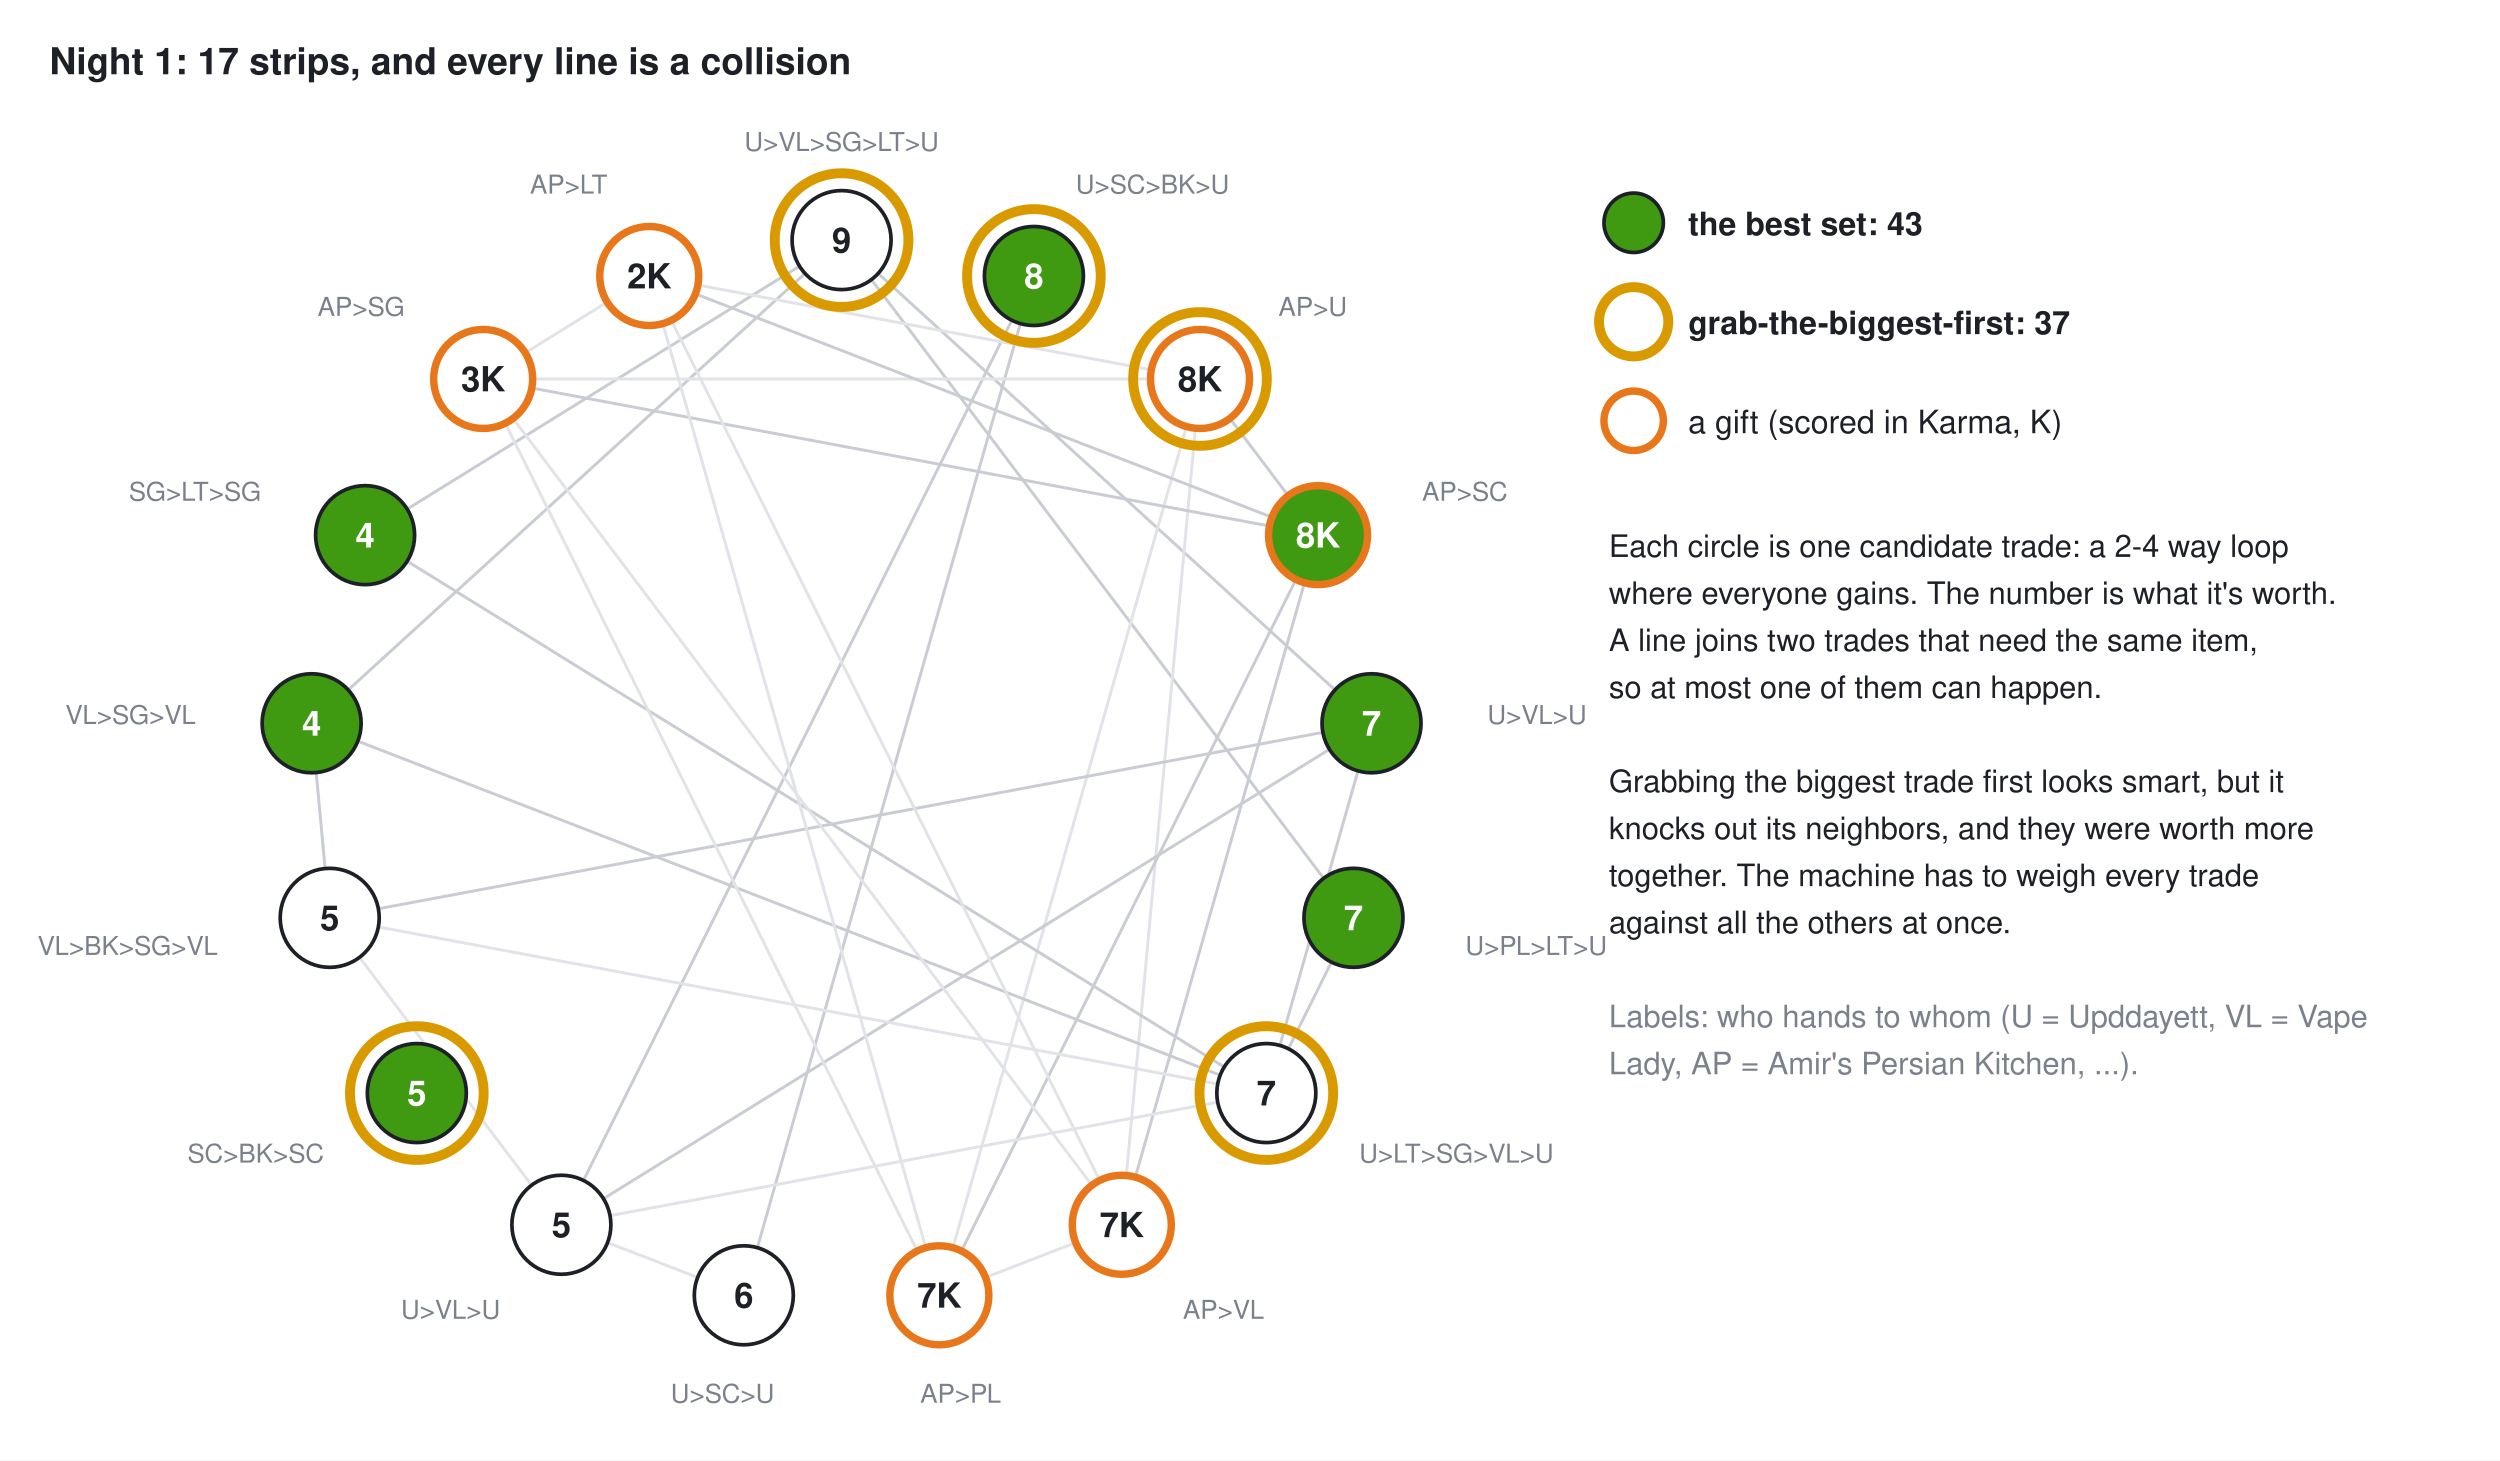
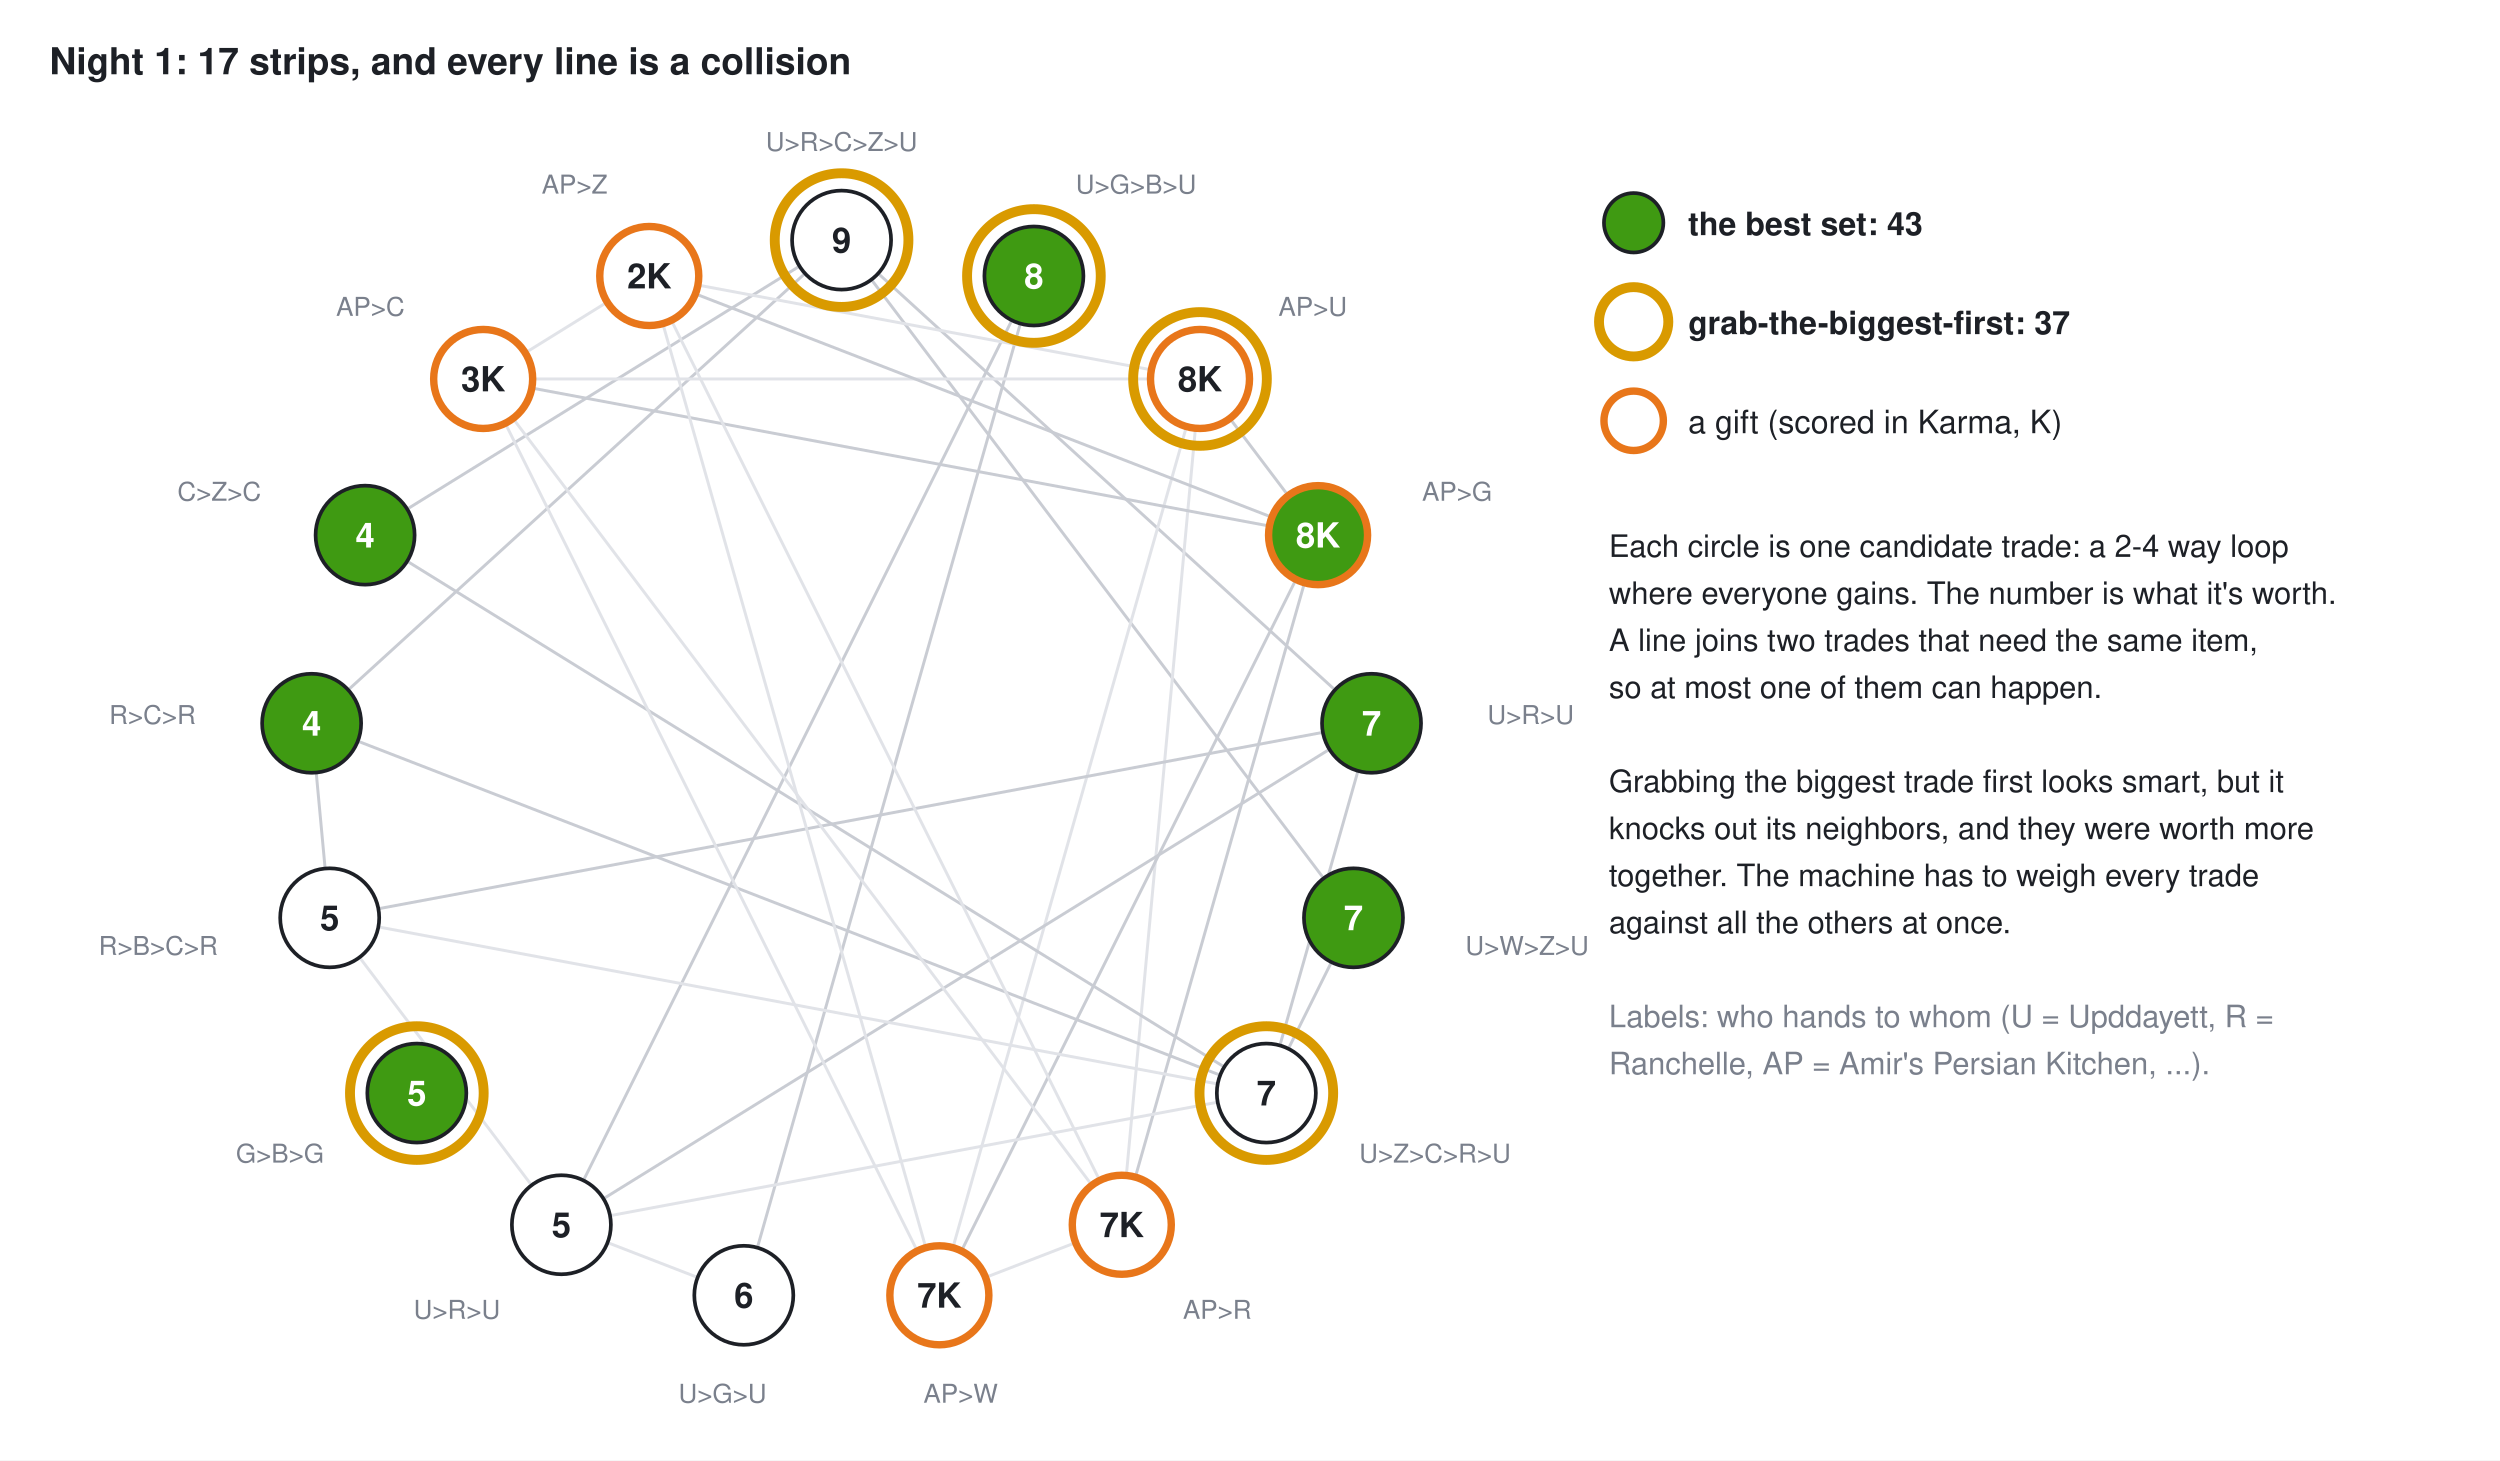
<svg xmlns="http://www.w3.org/2000/svg" viewBox="0 0 1010 590" width="1010" height="590" font-family="Segoe UI, Helvetica, Arial, sans-serif">
  <rect width="1010" height="590" fill="#ffffff" />
  <line x1="340.0" y1="97.0" x2="554.1" y2="292.2" stroke="#c9ccd3" stroke-width="1.2" />
  <line x1="340.0" y1="97.0" x2="546.8" y2="370.8" stroke="#c9ccd3" stroke-width="1.2" />
  <line x1="340.0" y1="97.0" x2="125.9" y2="292.2" stroke="#c9ccd3" stroke-width="1.2" />
  <line x1="340.0" y1="97.0" x2="147.5" y2="216.2" stroke="#c9ccd3" stroke-width="1.2" />
  <line x1="417.7" y1="111.5" x2="300.5" y2="523.3" stroke="#c9ccd3" stroke-width="1.2" />
  <line x1="417.7" y1="111.5" x2="226.8" y2="494.8" stroke="#c9ccd3" stroke-width="1.2" />
  <line x1="484.8" y1="153.1" x2="532.5" y2="216.2" stroke="#c9ccd3" stroke-width="1.2" />
  <line x1="484.8" y1="153.1" x2="453.2" y2="494.8" stroke="#e1e3e8" stroke-width="1.2" />
  <line x1="484.8" y1="153.1" x2="379.5" y2="523.3" stroke="#e1e3e8" stroke-width="1.2" />
  <line x1="484.8" y1="153.1" x2="195.2" y2="153.1" stroke="#e1e3e8" stroke-width="1.2" />
  <line x1="484.8" y1="153.1" x2="262.3" y2="111.5" stroke="#e1e3e8" stroke-width="1.2" />
  <line x1="532.5" y1="216.2" x2="453.2" y2="494.8" stroke="#c9ccd3" stroke-width="1.2" />
  <line x1="532.5" y1="216.2" x2="379.5" y2="523.3" stroke="#c9ccd3" stroke-width="1.2" />
  <line x1="532.5" y1="216.2" x2="195.2" y2="153.1" stroke="#c9ccd3" stroke-width="1.2" />
  <line x1="532.5" y1="216.2" x2="262.3" y2="111.5" stroke="#c9ccd3" stroke-width="1.2" />
  <line x1="554.1" y1="292.2" x2="511.6" y2="441.6" stroke="#c9ccd3" stroke-width="1.2" />
  <line x1="554.1" y1="292.2" x2="226.8" y2="494.8" stroke="#c9ccd3" stroke-width="1.2" />
  <line x1="554.1" y1="292.2" x2="133.2" y2="370.8" stroke="#c9ccd3" stroke-width="1.2" />
  <line x1="546.8" y1="370.8" x2="511.6" y2="441.6" stroke="#c9ccd3" stroke-width="1.2" />
  <line x1="511.6" y1="441.6" x2="226.8" y2="494.8" stroke="#e1e3e8" stroke-width="1.2" />
  <line x1="511.6" y1="441.6" x2="133.2" y2="370.8" stroke="#e1e3e8" stroke-width="1.2" />
  <line x1="511.6" y1="441.6" x2="125.9" y2="292.2" stroke="#c9ccd3" stroke-width="1.2" />
  <line x1="511.6" y1="441.6" x2="147.5" y2="216.2" stroke="#c9ccd3" stroke-width="1.2" />
  <line x1="453.2" y1="494.8" x2="379.5" y2="523.3" stroke="#e1e3e8" stroke-width="1.2" />
  <line x1="453.2" y1="494.8" x2="195.2" y2="153.1" stroke="#e1e3e8" stroke-width="1.2" />
  <line x1="453.2" y1="494.8" x2="262.3" y2="111.5" stroke="#e1e3e8" stroke-width="1.2" />
  <line x1="379.5" y1="523.3" x2="195.2" y2="153.1" stroke="#e1e3e8" stroke-width="1.2" />
  <line x1="379.5" y1="523.3" x2="262.3" y2="111.5" stroke="#e1e3e8" stroke-width="1.2" />
  <line x1="300.5" y1="523.3" x2="226.8" y2="494.8" stroke="#e1e3e8" stroke-width="1.2" />
  <line x1="226.8" y1="494.8" x2="133.2" y2="370.8" stroke="#e1e3e8" stroke-width="1.2" />
  <line x1="133.2" y1="370.8" x2="125.9" y2="292.2" stroke="#c9ccd3" stroke-width="1.2" />
  <line x1="195.2" y1="153.1" x2="262.3" y2="111.5" stroke="#e1e3e8" stroke-width="1.2" />
  <circle cx="340.0" cy="97.0" r="27.0" fill="none" stroke="#d99a00" stroke-width="4" />
  <circle cx="340.0" cy="97.0" r="20.0" fill="#ffffff" stroke="#1d2026" stroke-width="1.5" />
  <text x="340.0" y="102.0" font-size="14" fill="#1d2026" text-anchor="middle" font-weight="bold">9</text>
-   <text x="340.0" y="61.0" font-size="10.5" fill="#7a808c" text-anchor="middle" font-weight="normal">U&gt;VL&gt;SG&gt;LT&gt;U</text>
+   <text x="340.0" y="61.0" font-size="10.5" fill="#7a808c" text-anchor="middle" font-weight="normal">U&gt;R&gt;C&gt;Z&gt;U</text>
  <circle cx="417.7" cy="111.5" r="27.0" fill="none" stroke="#d99a00" stroke-width="4" />
  <circle cx="417.7" cy="111.5" r="20.0" fill="#3f9a12" stroke="#1d2026" stroke-width="1.5" />
  <text x="417.7" y="116.5" font-size="14" fill="#ffffff" text-anchor="middle" font-weight="bold">8</text>
-   <text x="434.6" y="78.2" font-size="10.5" fill="#7a808c" text-anchor="start" font-weight="normal">U&gt;SC&gt;BK&gt;U</text>
+   <text x="434.6" y="78.2" font-size="10.5" fill="#7a808c" text-anchor="start" font-weight="normal">U&gt;G&gt;B&gt;U</text>
  <circle cx="484.8" cy="153.1" r="27.0" fill="none" stroke="#d99a00" stroke-width="4" />
  <circle cx="484.8" cy="153.1" r="20.0" fill="#ffffff" stroke="#e8761a" stroke-width="3" />
  <text x="484.8" y="158.1" font-size="14" fill="#1d2026" text-anchor="middle" font-weight="bold">8K</text>
  <text x="516.5" y="127.6" font-size="10.5" fill="#7a808c" text-anchor="start" font-weight="normal">AP&gt;U</text>
  <circle cx="532.5" cy="216.2" r="20.0" fill="#3f9a12" stroke="#e8761a" stroke-width="3" />
  <text x="532.5" y="221.2" font-size="14" fill="#ffffff" text-anchor="middle" font-weight="bold">8K</text>
-   <text x="574.5" y="202.3" font-size="10.5" fill="#7a808c" text-anchor="start" font-weight="normal">AP&gt;SC</text>
+   <text x="574.5" y="202.3" font-size="10.5" fill="#7a808c" text-anchor="start" font-weight="normal">AP&gt;G</text>
  <circle cx="554.1" cy="292.2" r="20.0" fill="#3f9a12" stroke="#1d2026" stroke-width="1.5" />
  <text x="554.1" y="297.2" font-size="14" fill="#ffffff" text-anchor="middle" font-weight="bold">7</text>
-   <text x="600.9" y="292.5" font-size="10.5" fill="#7a808c" text-anchor="start" font-weight="normal">U&gt;VL&gt;U</text>
+   <text x="600.9" y="292.5" font-size="10.5" fill="#7a808c" text-anchor="start" font-weight="normal">U&gt;R&gt;U</text>
  <circle cx="546.8" cy="370.8" r="20.0" fill="#3f9a12" stroke="#1d2026" stroke-width="1.5" />
  <text x="546.8" y="375.8" font-size="14" fill="#ffffff" text-anchor="middle" font-weight="bold">7</text>
-   <text x="592.0" y="385.8" font-size="10.5" fill="#7a808c" text-anchor="start" font-weight="normal">U&gt;PL&gt;LT&gt;U</text>
+   <text x="592.0" y="385.8" font-size="10.5" fill="#7a808c" text-anchor="start" font-weight="normal">U&gt;W&gt;Z&gt;U</text>
  <circle cx="511.6" cy="441.6" r="27.0" fill="none" stroke="#d99a00" stroke-width="4" />
  <circle cx="511.6" cy="441.6" r="20.0" fill="#ffffff" stroke="#1d2026" stroke-width="1.5" />
  <text x="511.6" y="446.6" font-size="14" fill="#1d2026" text-anchor="middle" font-weight="bold">7</text>
-   <text x="549.1" y="469.7" font-size="10.5" fill="#7a808c" text-anchor="start" font-weight="normal">U&gt;LT&gt;SG&gt;VL&gt;U</text>
+   <text x="549.1" y="469.7" font-size="10.5" fill="#7a808c" text-anchor="start" font-weight="normal">U&gt;Z&gt;C&gt;R&gt;U</text>
  <circle cx="453.2" cy="494.8" r="20.0" fill="#ffffff" stroke="#e8761a" stroke-width="3" />
  <text x="453.2" y="499.8" font-size="14" fill="#1d2026" text-anchor="middle" font-weight="bold">7K</text>
-   <text x="477.9" y="532.8" font-size="10.5" fill="#7a808c" text-anchor="start" font-weight="normal">AP&gt;VL</text>
+   <text x="477.9" y="532.8" font-size="10.5" fill="#7a808c" text-anchor="start" font-weight="normal">AP&gt;R</text>
  <circle cx="379.5" cy="523.3" r="20.0" fill="#ffffff" stroke="#e8761a" stroke-width="3" />
  <text x="379.5" y="528.3" font-size="14" fill="#1d2026" text-anchor="middle" font-weight="bold">7K</text>
-   <text x="388.1" y="566.7" font-size="10.5" fill="#7a808c" text-anchor="middle" font-weight="normal">AP&gt;PL</text>
+   <text x="388.1" y="566.7" font-size="10.5" fill="#7a808c" text-anchor="middle" font-weight="normal">AP&gt;W</text>
  <circle cx="300.5" cy="523.3" r="20.0" fill="#ffffff" stroke="#1d2026" stroke-width="1.5" />
  <text x="300.5" y="528.3" font-size="14" fill="#1d2026" text-anchor="middle" font-weight="bold">6</text>
-   <text x="291.9" y="566.7" font-size="10.5" fill="#7a808c" text-anchor="middle" font-weight="normal">U&gt;SC&gt;U</text>
+   <text x="291.9" y="566.7" font-size="10.5" fill="#7a808c" text-anchor="middle" font-weight="normal">U&gt;G&gt;U</text>
  <circle cx="226.8" cy="494.8" r="20.0" fill="#ffffff" stroke="#1d2026" stroke-width="1.5" />
  <text x="226.8" y="499.8" font-size="14" fill="#1d2026" text-anchor="middle" font-weight="bold">5</text>
-   <text x="202.1" y="532.8" font-size="10.5" fill="#7a808c" text-anchor="end" font-weight="normal">U&gt;VL&gt;U</text>
+   <text x="202.1" y="532.8" font-size="10.5" fill="#7a808c" text-anchor="end" font-weight="normal">U&gt;R&gt;U</text>
  <circle cx="168.4" cy="441.6" r="27.0" fill="none" stroke="#d99a00" stroke-width="4" />
  <circle cx="168.4" cy="441.6" r="20.0" fill="#3f9a12" stroke="#1d2026" stroke-width="1.5" />
  <text x="168.4" y="446.6" font-size="14" fill="#ffffff" text-anchor="middle" font-weight="bold">5</text>
-   <text x="130.9" y="469.7" font-size="10.5" fill="#7a808c" text-anchor="end" font-weight="normal">SC&gt;BK&gt;SC</text>
+   <text x="130.9" y="469.7" font-size="10.5" fill="#7a808c" text-anchor="end" font-weight="normal">G&gt;B&gt;G</text>
  <circle cx="133.2" cy="370.8" r="20.0" fill="#ffffff" stroke="#1d2026" stroke-width="1.5" />
  <text x="133.2" y="375.8" font-size="14" fill="#1d2026" text-anchor="middle" font-weight="bold">5</text>
-   <text x="88.0" y="385.8" font-size="10.5" fill="#7a808c" text-anchor="end" font-weight="normal">VL&gt;BK&gt;SG&gt;VL</text>
+   <text x="88.0" y="385.8" font-size="10.5" fill="#7a808c" text-anchor="end" font-weight="normal">R&gt;B&gt;C&gt;R</text>
  <circle cx="125.9" cy="292.2" r="20.0" fill="#3f9a12" stroke="#1d2026" stroke-width="1.5" />
  <text x="125.9" y="297.2" font-size="14" fill="#ffffff" text-anchor="middle" font-weight="bold">4</text>
-   <text x="79.1" y="292.5" font-size="10.5" fill="#7a808c" text-anchor="end" font-weight="normal">VL&gt;SG&gt;VL</text>
+   <text x="79.1" y="292.5" font-size="10.5" fill="#7a808c" text-anchor="end" font-weight="normal">R&gt;C&gt;R</text>
  <circle cx="147.5" cy="216.2" r="20.0" fill="#3f9a12" stroke="#1d2026" stroke-width="1.5" />
  <text x="147.5" y="221.2" font-size="14" fill="#ffffff" text-anchor="middle" font-weight="bold">4</text>
-   <text x="105.5" y="202.3" font-size="10.5" fill="#7a808c" text-anchor="end" font-weight="normal">SG&gt;LT&gt;SG</text>
+   <text x="105.5" y="202.3" font-size="10.5" fill="#7a808c" text-anchor="end" font-weight="normal">C&gt;Z&gt;C</text>
  <circle cx="195.2" cy="153.1" r="20.0" fill="#ffffff" stroke="#e8761a" stroke-width="3" />
  <text x="195.2" y="158.1" font-size="14" fill="#1d2026" text-anchor="middle" font-weight="bold">3K</text>
-   <text x="163.5" y="127.6" font-size="10.5" fill="#7a808c" text-anchor="end" font-weight="normal">AP&gt;SG</text>
+   <text x="163.5" y="127.6" font-size="10.5" fill="#7a808c" text-anchor="end" font-weight="normal">AP&gt;C</text>
  <circle cx="262.3" cy="111.5" r="20.0" fill="#ffffff" stroke="#e8761a" stroke-width="3" />
  <text x="262.3" y="116.5" font-size="14" fill="#1d2026" text-anchor="middle" font-weight="bold">2K</text>
-   <text x="245.4" y="78.2" font-size="10.5" fill="#7a808c" text-anchor="end" font-weight="normal">AP&gt;LT</text>
+   <text x="245.4" y="78.2" font-size="10.5" fill="#7a808c" text-anchor="end" font-weight="normal">AP&gt;Z</text>
  <text x="20.0" y="30.0" font-size="15" fill="#1d2026" text-anchor="start" font-weight="bold">Night 1: 17 strips, and every line is a collision</text>
  <circle cx="660.0" cy="90.0" r="12.0" fill="#3f9a12" stroke="#1d2026" stroke-width="1.5" />
  <text x="682.0" y="95.0" font-size="13" fill="#1d2026" text-anchor="start" font-weight="bold">the best set: 43</text>
  <circle cx="660.0" cy="130.0" r="14.0" fill="none" stroke="#d99a00" stroke-width="4" />
  <text x="682.0" y="135.0" font-size="13" fill="#1d2026" text-anchor="start" font-weight="bold">grab-the-biggest-first: 37</text>
  <circle cx="660.0" cy="170.0" r="12.0" fill="#ffffff" stroke="#e8761a" stroke-width="3" />
  <text x="682.0" y="175.0" font-size="13" fill="#1d2026" text-anchor="start" font-weight="normal">a gift (scored in Karma, K)</text>
  <text x="650.0" y="225.0" font-size="12.5" fill="#1d2026" text-anchor="start" font-weight="normal">Each circle is one candidate trade: a 2-4 way loop</text>
  <text x="650.0" y="244.0" font-size="12.5" fill="#1d2026" text-anchor="start" font-weight="normal">where everyone gains. The number is what it's worth.</text>
  <text x="650.0" y="263.0" font-size="12.5" fill="#1d2026" text-anchor="start" font-weight="normal">A line joins two trades that need the same item,</text>
  <text x="650.0" y="282.0" font-size="12.5" fill="#1d2026" text-anchor="start" font-weight="normal">so at most one of them can happen.</text>
  <text x="650.0" y="301.0" font-size="12.5" fill="#1d2026" text-anchor="start" font-weight="normal" />
  <text x="650.0" y="320.0" font-size="12.5" fill="#1d2026" text-anchor="start" font-weight="normal">Grabbing the biggest trade first looks smart, but it</text>
  <text x="650.0" y="339.0" font-size="12.5" fill="#1d2026" text-anchor="start" font-weight="normal">knocks out its neighbors, and they were worth more</text>
  <text x="650.0" y="358.0" font-size="12.5" fill="#1d2026" text-anchor="start" font-weight="normal">together. The machine has to weigh every trade</text>
  <text x="650.0" y="377.0" font-size="12.5" fill="#1d2026" text-anchor="start" font-weight="normal">against all the others at once.</text>
  <text x="650.0" y="396.0" font-size="12.5" fill="#1d2026" text-anchor="start" font-weight="normal" />
-   <text x="650.0" y="415.0" font-size="12.5" fill="#7a808c" text-anchor="start" font-weight="normal">Labels: who hands to whom (U = Upddayett, VL = Vape</text>
-   <text x="650.0" y="434.0" font-size="12.5" fill="#7a808c" text-anchor="start" font-weight="normal">Lady, AP = Amir's Persian Kitchen, ...).</text>
+   <text x="650.0" y="415.0" font-size="12.5" fill="#7a808c" text-anchor="start" font-weight="normal">Labels: who hands to whom (U = Upddayett, R =</text>
+   <text x="650.0" y="434.0" font-size="12.5" fill="#7a808c" text-anchor="start" font-weight="normal">Ranchelle, AP = Amir's Persian Kitchen, ...).</text>
</svg>
